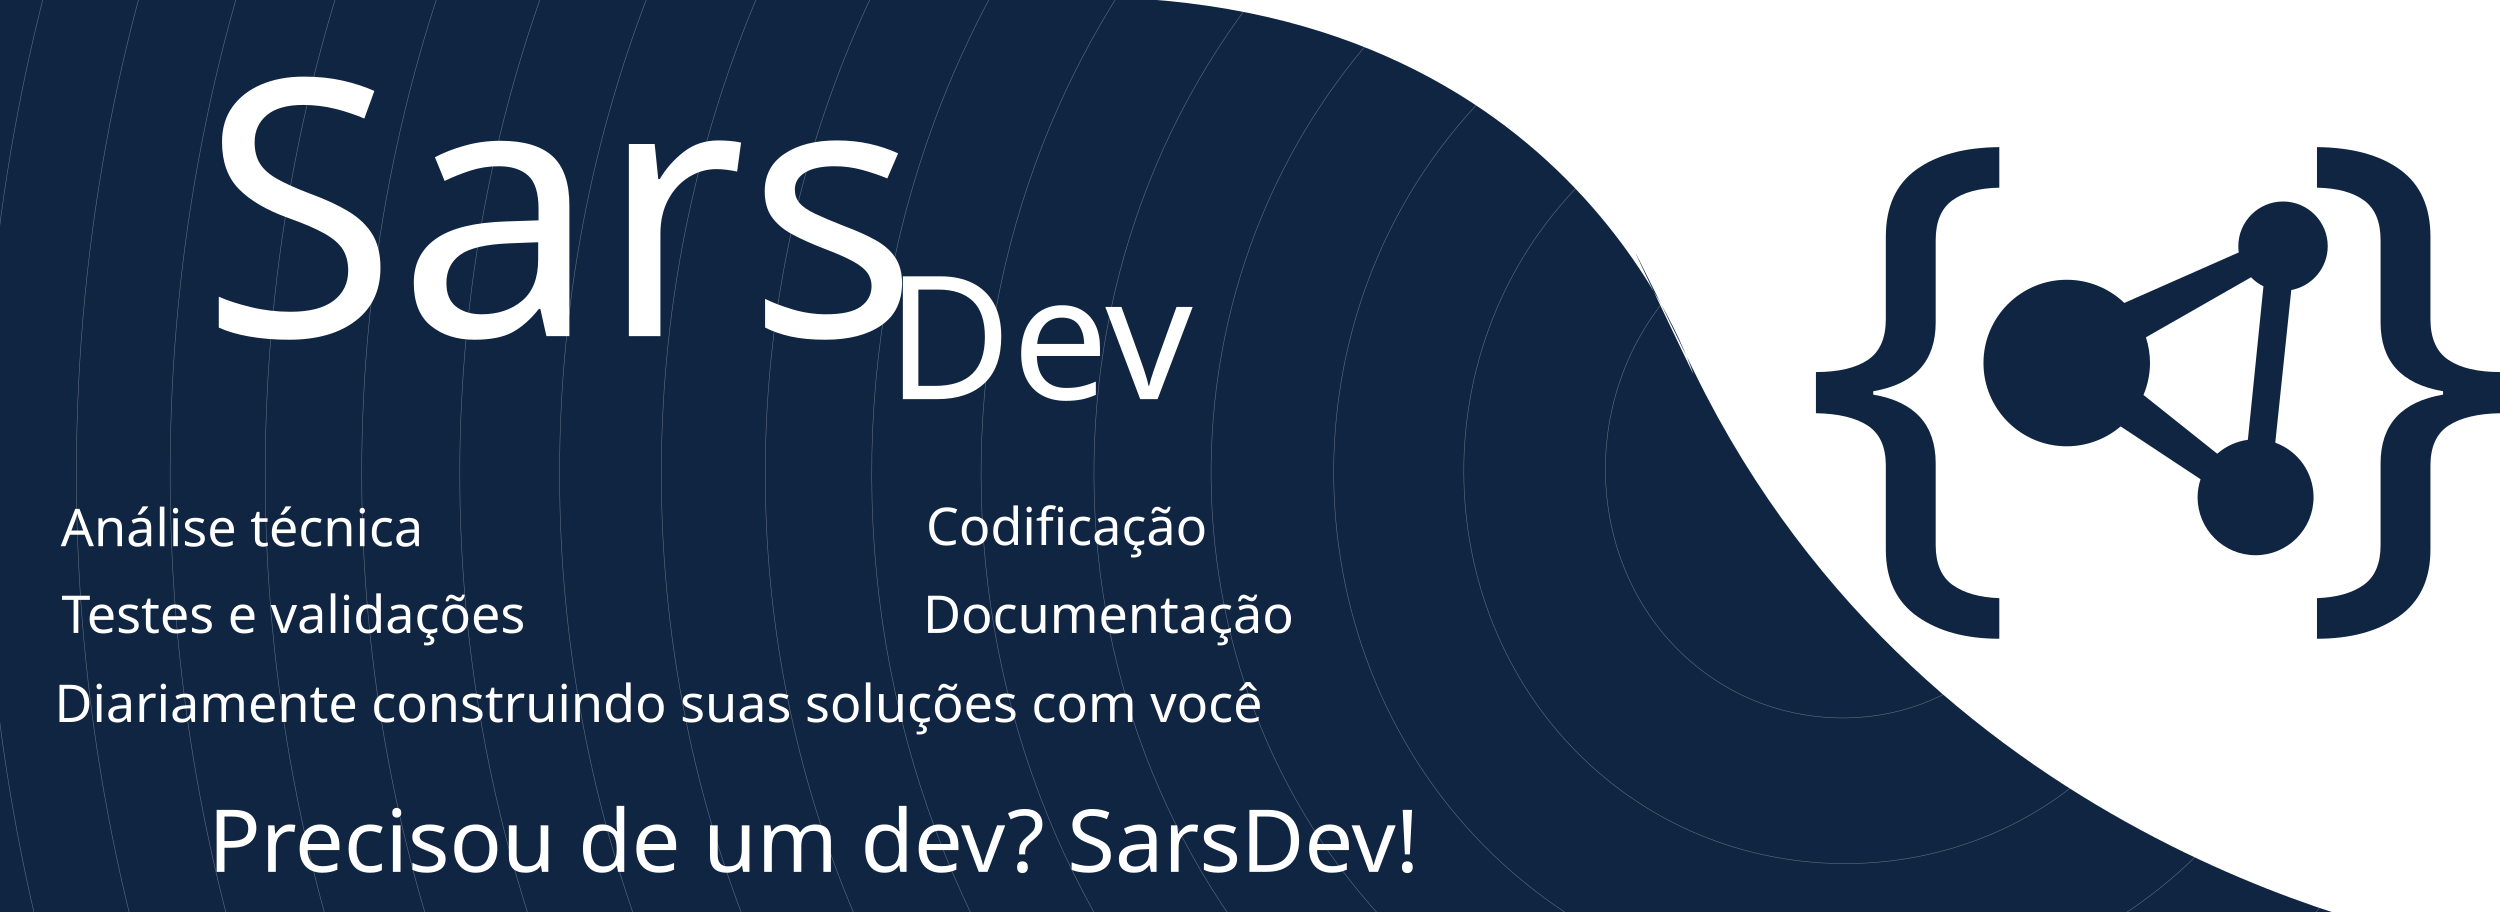
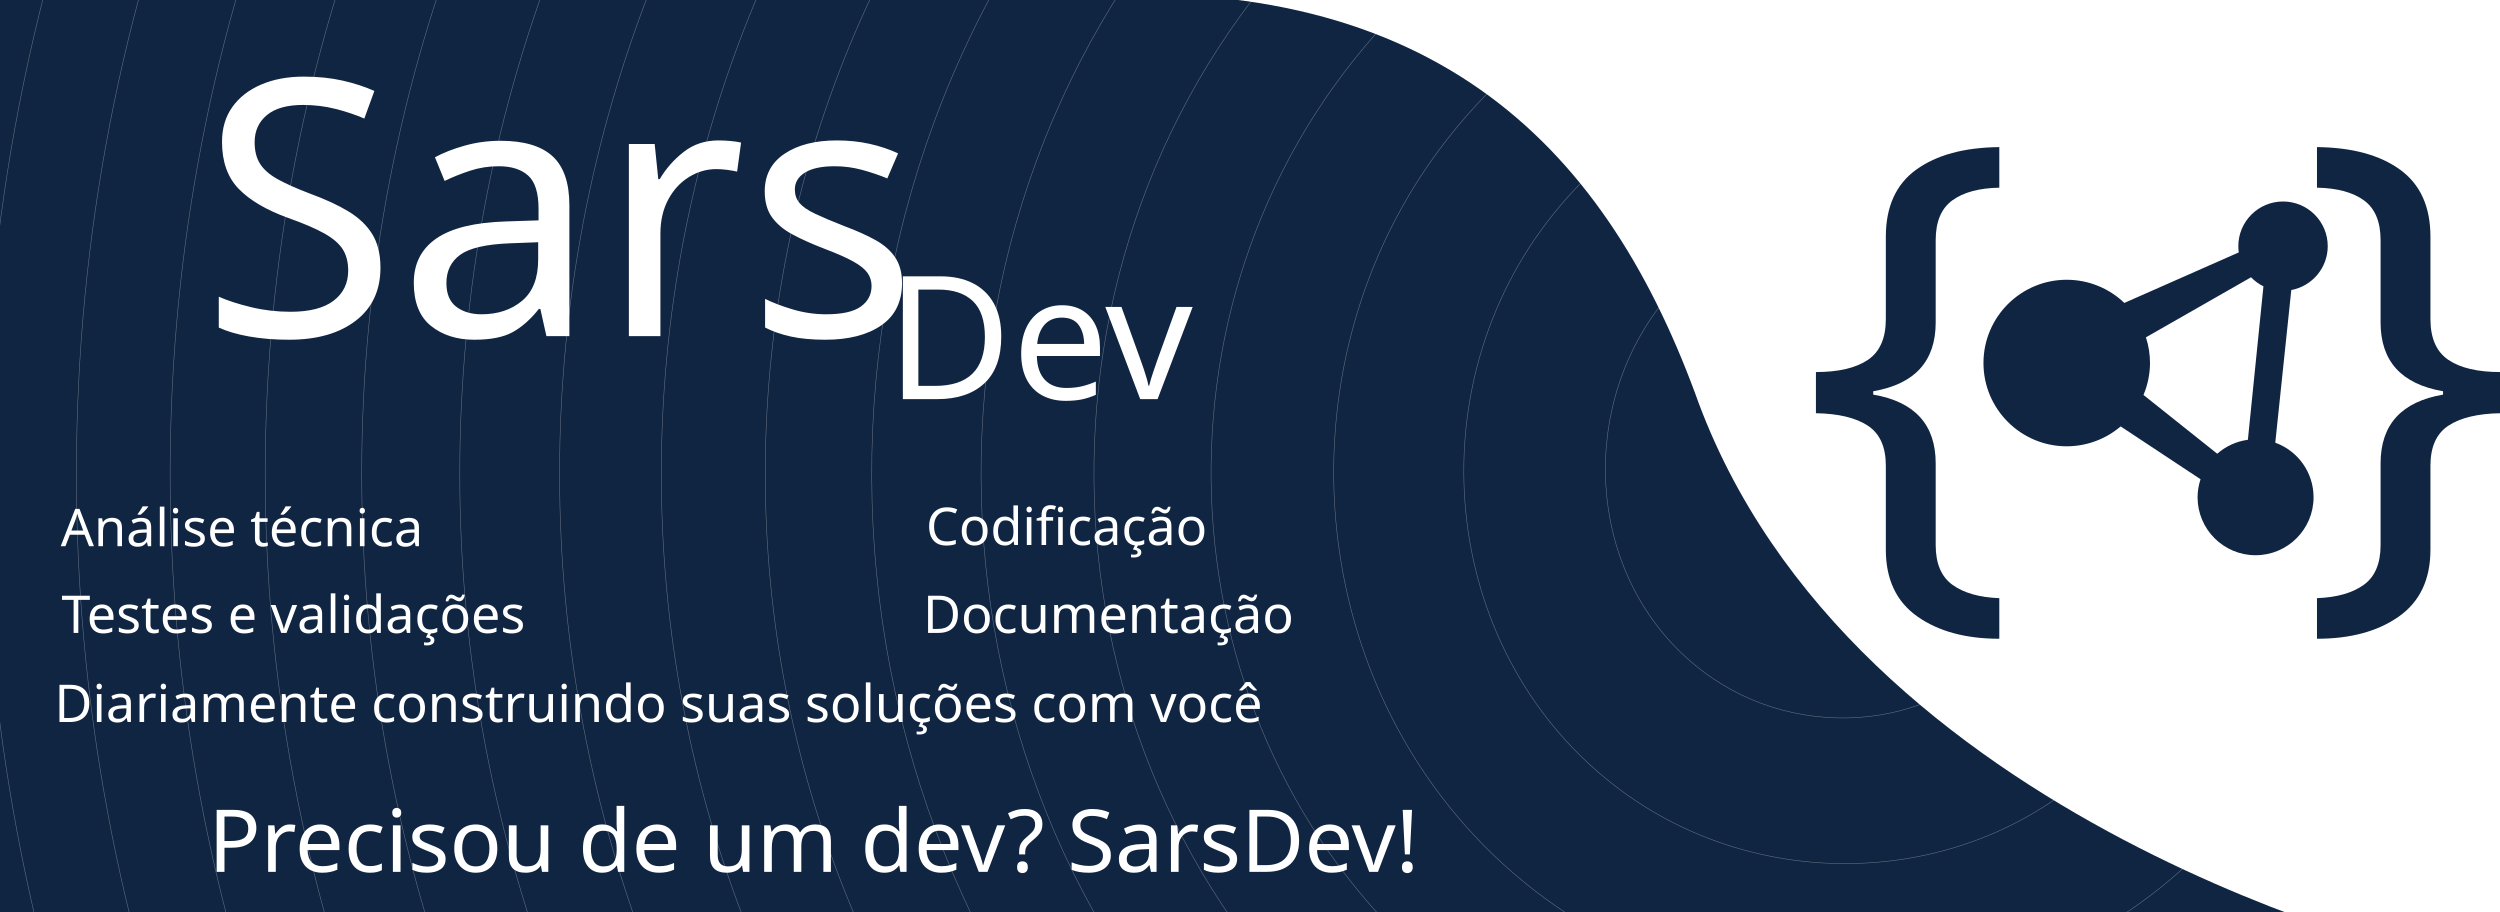
<svg xmlns="http://www.w3.org/2000/svg" width="3840" height="1400" viewBox="0 0 1016 370.417" version="1.1" id="svg1" xml:space="preserve">
  <defs id="defs1" />
  <g id="layer1">
    <rect style="fill:#102542;fill-opacity:1;stroke-width:0.712" id="rect1" width="1019.396" height="376.854" x="0" y="0" />
    <path style="fill:none;fill-rule:evenodd;stroke:#ffffff;stroke-width:0.111;stroke-dasharray:none;stroke-opacity:0.356" id="path115" d="m 140.797,127.637 c 6.936,5.838 -3.213,11.959 -8.944,10.626 -11.403,-2.653 -14.037,-16.93 -9.557,-26.198 7.187,-14.868 26.613,-17.911 40.039,-10.018 18.283,10.749 21.742,35.547 10.674,52.702 -13.94,21.605 -43.972,25.467 -64.623,11.395 C 83.556,149.226 79.299,114.125 96.243,90.137 115.997,62.17 156.016,57.525 183.219,77.235 c 31.027,22.481 36.053,67.286 13.662,97.607 -25.121,34.019 -74.596,39.419 -107.953,14.421 C 51.979,161.574 46.21,107.53 73.752,71.207 103.949,31.382 162.471,25.249 201.699,55.28 244.35,87.931 250.842,150.851 218.371,192.929 183.312,238.362 116.068,245.208 71.187,210.341 23.014,172.916 15.818,101.415 53.042,53.776 92.796,2.9 168.492,-4.643 218.85,34.903 272.394,76.95 280.279,156.786 238.445,209.826 194.135,266.006 110.212,274.229 54.524,230.138 -4.261,183.594 -12.82,95.632 33.501,37.328 82.251,-24.035 174.207,-32.927 235.099,15.598 299.012,66.53 308.233,162.437 257.53,225.889 204.439,292.328 104.621,301.876 38.635,249.016 -30.306,193.789 -40.178,90.097 14.816,21.601 72.159,-49.82 179.689,-60.013 250.672,-2.905 c 73.88,59.439 84.392,170.774 25.189,244.222 C 214.343,317.636 99.236,328.464 23.343,267.184 -55.394,203.607 -66.537,84.757 -3.198,6.44 62.424,-74.699 184.986,-86.154 265.71,-20.771 349.232,46.878 360.997,173.126 293.587,256.238 223.925,342.126 94.019,354.199 8.536,284.777 -79.703,213.117 -92.083,79.577 -20.663,-8.26 52.981,-98.834 190.13,-111.518 280.307,-38.114 373.201,37.501 386.187,178.235 310.813,270.736 233.239,365.935 88.943,379.222 -5.868,301.89 -103.359,222.371 -116.945,74.534 -37.667,-22.573 43.786,-122.342 195.143,-136.226 294.531,-55.014 396.567,28.361 410.746,183.218 327.612,284.875 242.325,389.164 83.988,403.638 -19.925,318.592 -126.455,231.404 -141.222,69.606 -54.275,-36.551 34.803,-145.31 200.044,-160.368 308.433,-71.531 419.41,19.427 434.758,188.093 344.04,298.703 251.211,411.887 79.139,427.524 -33.681,334.935 -149.062,240.245 -164.986,64.781 -70.536,-50.238 26.006,-167.804 204.845,-184.015 322.052,-87.712 441.795,10.674 458.29,192.871 360.143,312.257 259.923,434.165 74.382,450.944 -47.171,350.963 -171.236,248.916 -188.298,60.047 -86.49,-63.666 17.375,-189.878 209.558,-207.22 335.42,-103.594 463.77,2.081 481.393,197.564 375.956,325.566 268.478,456.045 69.71,473.947 -60.423,366.707 -193.023,257.435 -211.203,55.394 -102.168,-76.862 8.892,-211.574 214.192,-230.031 348.562,-119.208 485.378,-6.367 504.111,202.179 391.507,338.655 276.893,477.566 65.113,496.574 -73.46,382.197 -214.46,265.816 -233.742,50.815 -117.597,-89.848 0.543,-232.928 218.754,-252.483 361.499,-134.578 506.652,-14.684 526.478,206.724 406.82,351.543 285.179,498.762 60.584,518.859 -86.302,397.454 -235.578,274.072 -255.946,46.303 -132.799,-102.643 -7.683,-253.971 223.25,-274.608 374.249,-149.727 527.621,-22.882 548.526,211.205 421.916,364.249 293.348,519.658 56.119,540.831 -98.964,412.498 -256.404,282.213 -277.844,41.852 -147.793,-115.263 c 131.996,-159.464 375.479,-181.17 534.62,-49.407 161.482,133.701 183.453,380.297 49.984,541.457 C 301.409,540.28 51.712,562.515 -111.461,427.346 -276.961,290.249 -299.459,37.459 -162.594,-127.721 -23.808,-295.22 232.066,-317.981 399.246,-179.426 568.738,-38.955 591.762,219.993 451.522,389.168 309.371,560.648 47.358,583.932 -123.806,442.012 -297.267,298.187 -320.812,33.118 -177.217,-140.029 -31.722,-315.467 236.394,-339.272 411.518,-194.006 588.927,-46.846 612.99,224.308 466.06,401.404 317.239,580.778 43.055,605.1 -136.008,456.509 -317.341,306.033 -341.921,28.826 -191.674,-152.197 -39.546,-335.485 240.674,-360.322 423.652,-208.423 608.89,-54.649 633.983,228.576 480.437,413.506 325.021,600.687 38.798,626.037 -148.076,470.848 -337.197,313.794 -362.802,24.581 -205.975,-164.234 c 158.688,-191.055 450.883,-216.914 641.633,-58.453 192.985,160.317 219.097,455.487 59.006,648.167" transform="matrix(1.948862,0,0,1.948862,484.7363,-48.16496)" />
-     <path style="fill:#ffffff;fill-opacity:1;stroke-width:0.718" d="M 427.397,-1.077 C 638.219,-7.399 688.214,152.151 688.214,152.151 c 0,0 -52.95,-109.876 0.644,-0.415 96.071,196.217 302.238,230.397 302.238,230.397 h 33.729 V -1.051 Z" id="path116" />
+     <path style="fill:#ffffff;fill-opacity:1;stroke-width:0.718" d="M 427.397,-1.077 C 580.743,-13.938 651.152,57.999 688.844,159.675 751.501,336.63 990.182,390.188 990.182,390.188 l 34.642,-8.055 V -1.051 Z" id="path116" />
    <g id="g2" transform="matrix(0.4872609,0,0,0.4872609,752.0994,20.58504)" style="fill:#102542;fill-opacity:1;stroke:none">
      <path id="path1" style="fill:#102542;fill-opacity:1;stroke:none;stroke-width:1.73;stroke-opacity:1" d="m 360.637,125.808 a 37.29,37.29 0 0 0 -37.291,37.291 37.29,37.29 0 0 0 0.371,5.171 l -95.431,42.145 a 69.454,69.454 0 0 0 -48.044,-19.327 69.454,69.454 0 0 0 -69.454,69.454 69.454,69.454 0 0 0 69.454,69.454 69.454,69.454 0 0 0 44.98,-16.587 l 66.616,44.061 a 48.369,48.369 0 0 0 -2.472,15.002 48.369,48.369 0 0 0 48.368,48.37 48.369,48.369 0 0 0 48.37,-48.37 48.369,48.369 0 0 0 -31.933,-45.486 l 13.355,-127.321 a 37.29,37.29 0 0 0 30.403,-36.567 37.29,37.29 0 0 0 -37.291,-37.291 z m -26.675,63.219 a 37.29,37.29 0 0 0 10.337,7.531 l -12.982,128.006 a 48.369,48.369 0 0 0 -25.541,11.638 l -61.528,-49.029 a 69.454,69.454 0 0 0 5.446,-26.629 69.454,69.454 0 0 0 -3.411,-21.434 z" />
      <text xml:space="preserve" style="font-style:normal;font-variant:normal;font-weight:normal;font-stretch:normal;font-size:474.086px;font-family:'Wind Sans Serif';-inkscape-font-specification:'Wind Sans Serif, Normal';font-variant-ligatures:normal;font-variant-caps:normal;font-variant-numeric:normal;font-variant-east-asian:normal;fill:#102542;fill-opacity:1;stroke:none;stroke-width:39.507;stroke-opacity:1" x="370.637" y="419.594" id="text3-2" transform="scale(1.008132,0.9919336)">
        <tspan id="tspan3-8" x="370.637" y="419.594" style="font-style:normal;font-variant:normal;font-weight:normal;font-stretch:normal;font-size:474.086px;font-family:'Wind Sans Serif';-inkscape-font-specification:'Wind Sans Serif, Normal';font-variant-ligatures:normal;font-variant-caps:normal;font-variant-numeric:normal;font-variant-east-asian:normal;fill:#102542;fill-opacity:1;stroke:none;stroke-width:39.507">}</tspan>
      </text>
      <text xml:space="preserve" style="font-style:normal;font-variant:normal;font-weight:normal;font-stretch:normal;font-size:474.086px;font-family:'Wind Sans Serif';-inkscape-font-specification:'Wind Sans Serif, Normal';font-variant-ligatures:normal;font-variant-caps:normal;font-variant-numeric:normal;font-variant-east-asian:normal;fill:#102542;fill-opacity:1;stroke:none;stroke-width:39.507;stroke-opacity:1" x="-138.165" y="419.594" id="text3-2-6" transform="scale(-1.008132,0.9919336)">
        <tspan id="tspan3-8-1" x="-138.165" y="419.594" style="font-style:normal;font-variant:normal;font-weight:normal;font-stretch:normal;font-size:474.086px;font-family:'Wind Sans Serif';-inkscape-font-specification:'Wind Sans Serif, Normal';font-variant-ligatures:normal;font-variant-caps:normal;font-variant-numeric:normal;font-variant-east-asian:normal;fill:#102542;fill-opacity:1;stroke:none;stroke-width:39.507">}</tspan>
      </text>
    </g>
    <text xml:space="preserve" style="font-style:normal;font-variant:normal;font-weight:normal;font-stretch:normal;font-size:21.167px;font-family:sans-serif;-inkscape-font-specification:'sans-serif, Normal';font-variant-ligatures:normal;font-variant-caps:normal;font-variant-numeric:normal;font-variant-east-asian:normal;fill:#000000;stroke-width:0.361" x="22.125" y="293.419" id="text1">
      <tspan x="22.125" y="293.419" style="font-style:normal;font-variant:normal;font-weight:normal;font-stretch:normal;font-size:21.167px;font-family:sans-serif;-inkscape-font-specification:'sans-serif, Normal';font-variant-ligatures:normal;font-variant-caps:normal;font-variant-numeric:normal;font-variant-east-asian:normal;fill:#ffffff;fill-opacity:1;stroke-width:0.361" id="tspan3">Diariamente construindo suas soluções com você </tspan>
    </text>
    <text xml:space="preserve" style="font-style:normal;font-variant:normal;font-weight:normal;font-stretch:normal;font-size:35.278px;font-family:'Wind Sans Serif';-inkscape-font-specification:'Wind Sans Serif, Normal';font-variant-ligatures:normal;font-variant-caps:normal;font-variant-numeric:normal;font-variant-east-asian:normal;fill:#000000;stroke-width:0.361" x="84.631" y="354.323" id="text1-4">
      <tspan x="84.631" y="354.323" style="font-style:normal;font-variant:normal;font-weight:normal;font-stretch:normal;font-size:35.278px;font-family:'Wind Sans Serif';-inkscape-font-specification:'Wind Sans Serif, Normal';font-variant-ligatures:normal;font-variant-caps:normal;font-variant-numeric:normal;font-variant-east-asian:normal;fill:#ffffff;fill-opacity:1;stroke-width:0.361" id="tspan3-3">Precisou de um dev? SarsDev!</tspan>
    </text>
    <text xml:space="preserve" style="font-style:normal;font-variant:normal;font-weight:normal;font-stretch:normal;font-size:21.167px;font-family:sans-serif;-inkscape-font-specification:'sans-serif, Normal';font-variant-ligatures:normal;font-variant-caps:normal;font-variant-numeric:normal;font-variant-east-asian:normal;fill:#000000;stroke-width:0.361" x="24.675" y="221.981" id="text1-9">
      <tspan x="24.675" y="221.981" style="font-style:normal;font-variant:normal;font-weight:normal;font-stretch:normal;font-size:21.167px;font-family:sans-serif;-inkscape-font-specification:'sans-serif, Normal';font-variant-ligatures:normal;font-variant-caps:normal;font-variant-numeric:normal;font-variant-east-asian:normal;fill:#ffffff;fill-opacity:1;stroke-width:0.361" id="tspan3-6">Análise técnica</tspan>
    </text>
    <text xml:space="preserve" style="font-style:normal;font-variant:normal;font-weight:normal;font-stretch:normal;font-size:21.167px;font-family:sans-serif;-inkscape-font-specification:'sans-serif, Normal';font-variant-ligatures:normal;font-variant-caps:normal;font-variant-numeric:normal;font-variant-east-asian:normal;fill:#000000;stroke-width:0.361" x="376.31" y="221.496" id="text1-9-4">
      <tspan x="376.31" y="221.496" style="font-style:normal;font-variant:normal;font-weight:normal;font-stretch:normal;font-size:21.167px;font-family:sans-serif;-inkscape-font-specification:'sans-serif, Normal';font-variant-ligatures:normal;font-variant-caps:normal;font-variant-numeric:normal;font-variant-east-asian:normal;fill:#ffffff;fill-opacity:1;stroke-width:0.361" id="tspan3-6-9">Codificação</tspan>
    </text>
    <text xml:space="preserve" style="font-style:normal;font-variant:normal;font-weight:normal;font-stretch:normal;font-size:21.167px;font-family:sans-serif;-inkscape-font-specification:'sans-serif, Normal';font-variant-ligatures:normal;font-variant-caps:normal;font-variant-numeric:normal;font-variant-east-asian:normal;fill:#000000;stroke-width:0.361" x="375.125" y="257.214" id="text1-9-4-0">
      <tspan x="375.125" y="257.214" style="font-style:normal;font-variant:normal;font-weight:normal;font-stretch:normal;font-size:21.167px;font-family:sans-serif;-inkscape-font-specification:'sans-serif, Normal';font-variant-ligatures:normal;font-variant-caps:normal;font-variant-numeric:normal;font-variant-east-asian:normal;fill:#ffffff;fill-opacity:1;stroke-width:0.361" id="tspan3-6-9-5">Documentação</tspan>
    </text>
    <text xml:space="preserve" style="font-style:normal;font-variant:normal;font-weight:normal;font-stretch:normal;font-size:21.167px;font-family:sans-serif;-inkscape-font-specification:'sans-serif, Normal';font-variant-ligatures:normal;font-variant-caps:normal;font-variant-numeric:normal;font-variant-east-asian:normal;fill:#000000;stroke-width:0.361" x="24.978" y="257.214" id="text1-9-4-0-4">
      <tspan x="24.978" y="257.214" style="font-style:normal;font-variant:normal;font-weight:normal;font-stretch:normal;font-size:21.167px;font-family:sans-serif;-inkscape-font-specification:'sans-serif, Normal';font-variant-ligatures:normal;font-variant-caps:normal;font-variant-numeric:normal;font-variant-east-asian:normal;fill:#ffffff;fill-opacity:1;stroke-width:0.361" id="tspan3-6-9-5-3">Testes e validações</tspan>
    </text>
    <g id="g2-3" transform="matrix(0.2158378,0,0,0.2158378,69.0566,-22.85654)" style="fill:#ffffff;fill-opacity:1;stroke:none;stroke-opacity:1">
      <text xml:space="preserve" style="font-size:674.958px;font-family:'Wind Sans Serif';-inkscape-font-specification:'Wind Sans Serif, Normal';fill:#ffffff;fill-opacity:1;stroke:none;stroke-width:1.856;stroke-opacity:1" x="57.583" y="738.831" id="text1-8">
        <tspan id="tspan1-0" x="57.583" y="738.831" style="fill:#ffffff;fill-opacity:1;stroke:none;stroke-width:1.856;stroke-opacity:1">Sars</tspan>
      </text>
      <text xml:space="preserve" style="font-size:323.832px;font-family:'Wind Sans Serif';-inkscape-font-specification:'Wind Sans Serif, Normal';fill:#ffffff;fill-opacity:1;stroke:none;stroke-width:0.891;stroke-opacity:1" x="1348.649" y="857.431" id="text2">
        <tspan id="tspan2" x="1348.649" y="857.431" style="fill:#ffffff;fill-opacity:1;stroke:none;stroke-width:0.891;stroke-opacity:1">Dev</tspan>
      </text>
    </g>
  </g>
</svg>
